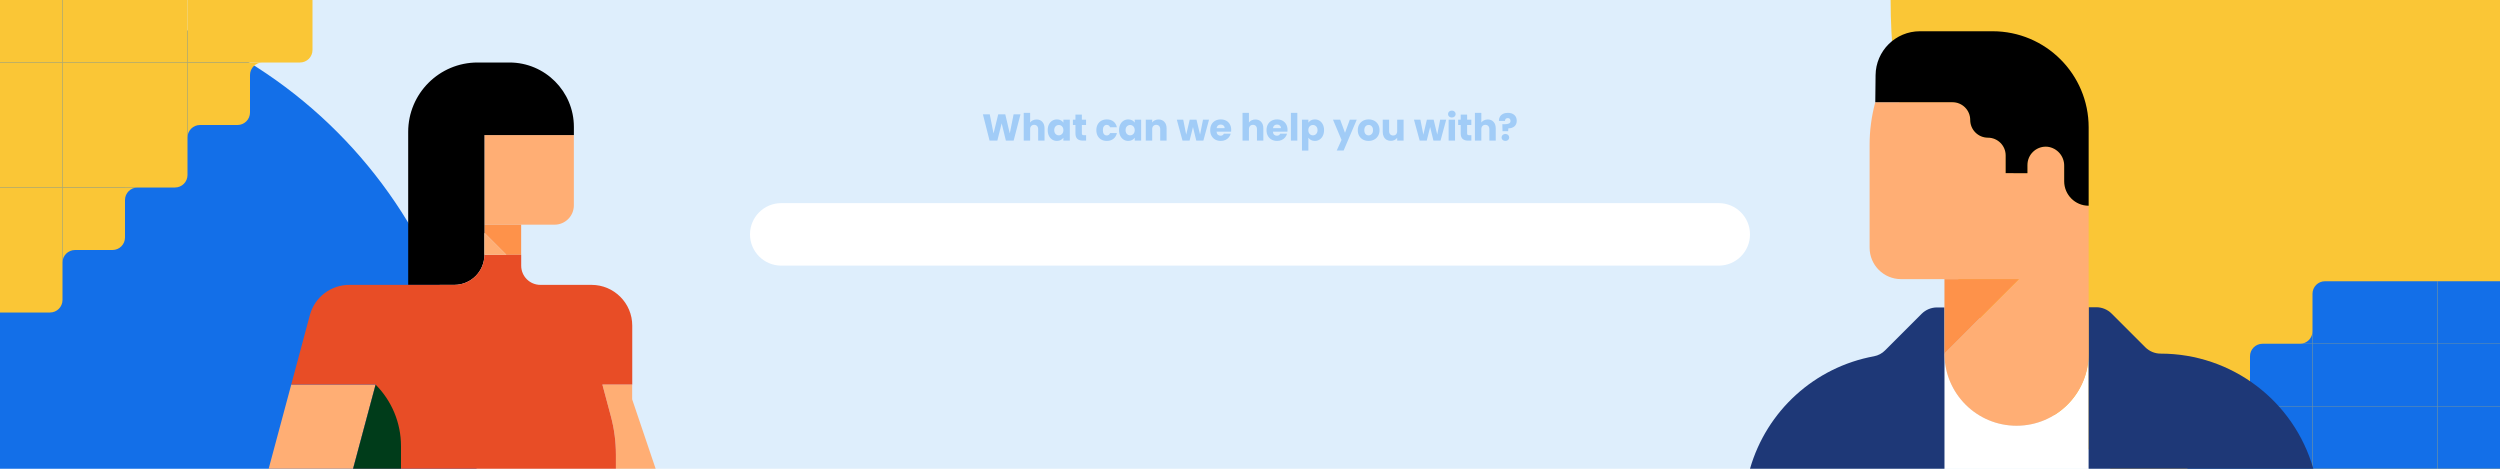
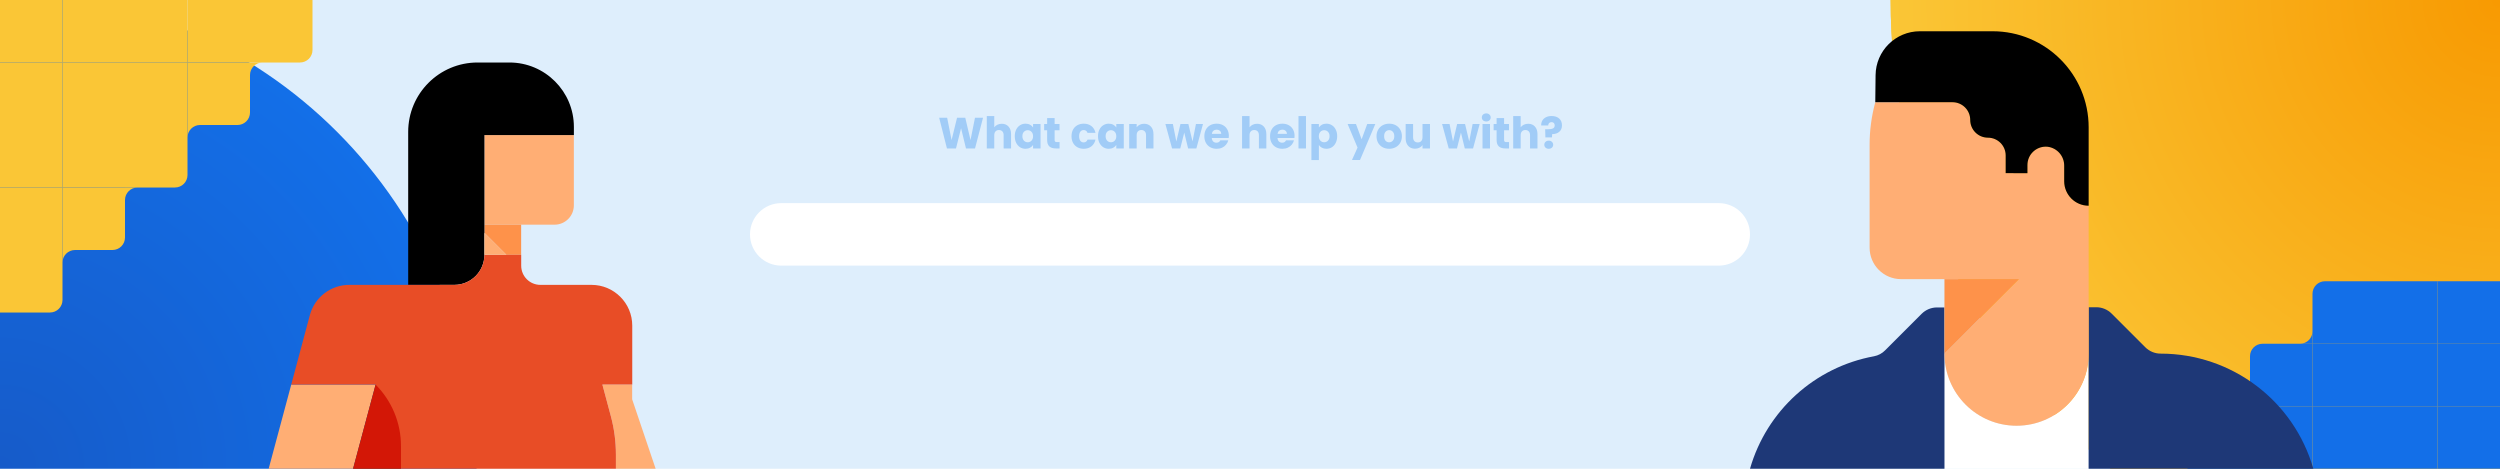
<svg xmlns="http://www.w3.org/2000/svg" width="1600" height="300" viewBox="0 0 1600 300" fill="none">
  <g clip-path="url(#clip0)">
    <rect width="1600" height="300" fill="white" />
    <rect width="1600" height="300" fill="#DEEEFC" />
    <rect x="480" y="130" width="640" height="40" rx="20" fill="white" />
    <circle cx="1600" r="390" fill="#FAC636" />
+     <circle cx="1600" r="390" fill="url(#paint0_radial)" />
    <rect x="1400" y="260" width="40" height="40" fill="#136FE8" />
    <path d="M1440 228C1440 223.582 1443.58 220 1448 220H1480V260H1440V228Z" fill="#136FE8" />
    <rect x="1480" y="220" width="40" height="40" fill="#136FE8" />
    <rect x="1520" y="220" width="40" height="40" fill="#136FE8" />
    <rect x="1560" y="220" width="40" height="40" fill="#136FE8" />
    <rect x="1480" y="260" width="40" height="40" fill="#136FE8" />
    <rect x="1520" y="260" width="40" height="40" fill="#136FE8" />
    <rect x="1560" y="260" width="40" height="40" fill="#136FE8" />
    <path d="M1480 188C1480 183.582 1483.58 180 1488 180H1520V220H1480V188Z" fill="#136FE8" />
    <rect x="1520" y="180" width="40" height="40" fill="#136FE8" />
    <rect x="1560" y="180" width="40" height="40" fill="#136FE8" />
    <rect x="1440" y="260" width="40" height="40" fill="#136FE8" />
-     <circle cy="300" r="305" fill="#136FE8" />
+     <circle cy="300" r="305" fill="url(#paint1_radial)" />
    <path d="M200 32C200 36.418 196.418 40 192 40H160V0H200V32Z" fill="#FAC636" />
    <path d="M160 72C160 76.418 156.418 80 152 80H120V40H160V72Z" fill="#FAC636" />
    <rect x="120" y="80" width="40" height="40" transform="rotate(-180 120 80)" fill="#FAC636" />
    <rect x="80" y="80" width="40" height="40" transform="rotate(-180 80 80)" fill="#FAC636" />
    <rect x="40" y="80" width="40" height="40" transform="rotate(-180 40 80)" fill="#FAC636" />
    <rect x="120" y="40" width="40" height="40" transform="rotate(-180 120 40)" fill="#FAC636" />
    <rect x="80" y="40" width="40" height="40" transform="rotate(-180 80 40)" fill="#FAC636" />
    <rect x="40" y="40" width="40" height="40" transform="rotate(-180 40 40)" fill="#FAC636" />
    <path d="M120 112C120 116.418 116.418 120 112 120H80V80H120V112Z" fill="#FAC636" />
    <rect x="80" y="120" width="40" height="40" transform="rotate(-180 80 120)" fill="#FAC636" />
    <path d="M80 152C80 156.418 76.418 160 72 160H40V120H80V152Z" fill="#FAC636" />
    <path d="M40 192C40 196.418 36.418 200 32 200H0V160H40V192Z" fill="#FAC636" />
    <rect x="40" y="120" width="40" height="40" transform="rotate(-180 40 120)" fill="#FAC636" />
    <rect x="40" y="160" width="40" height="40" transform="rotate(-180 40 160)" fill="#FAC636" />
    <rect x="160" y="40" width="40" height="40" transform="rotate(-180 160 40)" fill="#FAC636" />
    <path fill-rule="evenodd" clip-rule="evenodd" d="M310.017 86.44L367.264 86.446V131.442C367.264 138.265 361.733 143.795 354.911 143.795H333.538H310.017V86.44Z" fill="#FFAE74" />
    <path fill-rule="evenodd" clip-rule="evenodd" d="M310.017 149.039V143.795H333.538V163.063H324.043L310.017 149.039Z" fill="#FE924A" />
    <path fill-rule="evenodd" clip-rule="evenodd" d="M390.926 266.315L385.517 246.117H404.588V255.577L423.946 312.812H453.888L403.024 361.807C401.226 366.734 398.084 370.775 394.178 373.702V290.96C394.177 282.637 393.085 274.351 390.926 266.315" fill="#FFAE74" />
    <path fill-rule="evenodd" clip-rule="evenodd" d="M310.02 149.039V163.063C310.02 173.696 301.399 182.316 290.766 182.316H290.713H281.826H269.589H261.241V84.403C261.241 59.88 281.121 40 305.644 40H305.663H326.035C348.817 40 367.287 58.469 367.287 81.253V86.437H310.02V86.44V143.795V149.039Z" fill="black" />
    <path fill-rule="evenodd" clip-rule="evenodd" d="M186.404 246.118H223.463H240.387L240.38 246.151L223.381 309.629V309.63L212.185 351.448V400H168.77L160.399 352.522C160.136 351.023 160.003 349.503 160 347.981C159.994 345.661 160.297 343.348 160.9 341.109L186.404 246.118Z" fill="#FFAE74" />
    <path fill-rule="evenodd" clip-rule="evenodd" d="M240.379 246.152L240.388 246.118H223.462H186.403L198.317 201.645C201.413 190.113 211.942 182.152 223.883 182.317H269.585H269.586H281.823H290.71H290.763C301.396 182.317 310.016 173.696 310.016 163.061H324.044H333.537H333.568V170.047C333.568 176.823 339.062 182.317 345.839 182.317H378.562C392.965 182.317 404.641 193.993 404.641 208.394V246.118H404.589H385.517L390.926 266.315C393.084 274.353 394.178 282.637 394.179 290.96V373.702V380.336C394.179 389.214 386.981 396.411 378.103 396.412H377.125H377.107H340.833H272.723H239.376C239.183 396.412 238.997 396.39 238.806 396.382C230.195 396.086 223.296 389.032 223.29 380.347V380.305L223.382 309.63L240.379 246.152Z" fill="#E84D26" />
    <g style="mix-blend-mode:multiply">
-       <path fill-rule="evenodd" clip-rule="evenodd" d="M240.379 246.152C250.79 256.58 256.638 270.712 256.637 285.448V380.305C256.62 389.184 263.803 396.394 272.681 396.411C272.694 396.412 272.71 396.412 272.723 396.412H239.376C239.183 396.412 238.997 396.39 238.806 396.382C230.195 396.086 223.296 389.032 223.29 380.347V380.305L223.382 309.63L240.379 246.152Z" fill="#00C7B1" />
+       <path fill-rule="evenodd" clip-rule="evenodd" d="M240.379 246.152C250.79 256.58 256.638 270.712 256.637 285.448V380.305C256.62 389.184 263.803 396.394 272.681 396.411C272.694 396.412 272.71 396.412 272.723 396.412H239.376C239.183 396.412 238.997 396.39 238.806 396.382C230.195 396.086 223.296 389.032 223.29 380.347V380.305L223.382 309.63L240.379 246.152Z" fill="#E84D26" />
    </g>
    <path fill-rule="evenodd" clip-rule="evenodd" d="M324.044 163.062H310.017V149.038L324.044 163.062Z" fill="#FFAE74" />
    <path fill-rule="evenodd" clip-rule="evenodd" d="M1244.46 226.469C1244.54 251.885 1265.16 272.462 1290.6 272.462C1316.07 272.453 1336.71 251.806 1336.72 226.335H1336.73V299.997H1244.45V226.469H1244.46Z" fill="white" />
    <path fill-rule="evenodd" clip-rule="evenodd" d="M1199.36 228.013C1202.06 227.507 1204.55 226.183 1206.47 224.223L1229.85 200.84C1232.46 198.229 1235.99 196.759 1239.68 196.762H1244.45V226.317V226.354L1244.45 226.351C1244.45 226.39 1244.45 226.43 1244.45 226.469H1244.45V299.997H1120C1130.65 262.94 1161.33 234.994 1199.36 228.013" fill="#1E3877" />
    <path fill-rule="evenodd" clip-rule="evenodd" d="M1336.72 196.631H1341.6C1345.29 196.631 1348.83 198.095 1351.45 200.706L1373 222.26C1375.61 224.862 1379.14 226.323 1382.83 226.32C1428.26 226.335 1468.07 256.475 1480.54 300H1336.72V226.338V196.631Z" fill="#1E3877" />
    <path fill-rule="evenodd" clip-rule="evenodd" d="M1290.6 272.465C1265.16 272.465 1244.54 251.885 1244.46 226.472C1244.46 226.432 1244.46 226.393 1244.46 226.353L1292.16 178.646H1244.45H1216.68H1216.66C1205.54 178.637 1196.54 169.619 1196.55 158.502V92.579C1196.54 83.358 1197.8 74.218 1200.19 65.374V65.422H1249.58H1249.6C1255.87 65.422 1260.94 70.499 1260.94 76.763C1260.94 83.026 1266.02 88.109 1272.28 88.118C1278.55 88.118 1283.64 93.204 1283.64 99.473V110.813L1297.56 110.847V105.664C1297.56 105.253 1297.58 104.839 1297.62 104.431C1298.27 97.979 1304.02 93.273 1310.48 93.922C1316.61 94.692 1321.19 99.963 1321.08 106.15V115.996C1321.08 124.643 1328.08 131.652 1336.73 131.661V226.32V226.338C1336.72 251.809 1316.07 272.456 1290.6 272.465" fill="#FFAE74" />
    <path fill-rule="evenodd" clip-rule="evenodd" d="M1244.46 226.348H1244.45V226.315V196.76V178.645H1292.16L1244.46 226.348Z" fill="#FE924A" />
    <path fill-rule="evenodd" clip-rule="evenodd" d="M1321.08 115.998V106.152C1321.18 99.965 1316.61 94.693 1310.47 93.923C1304.02 93.275 1298.26 97.98 1297.62 104.433C1297.57 104.84 1297.56 105.254 1297.56 105.665V110.848L1283.63 110.815V99.475C1283.63 93.205 1278.55 88.119 1272.28 88.119C1266.01 88.11 1260.94 83.028 1260.94 76.764C1260.94 70.501 1255.86 65.424 1249.6 65.424H1249.58H1200.18V65.375L1200.37 48.146C1200.5 32.563 1213.17 20 1228.75 20H1275.25C1309.21 20 1336.74 47.531 1336.74 81.494V131.666C1336.74 131.666 1336.73 131.663 1336.72 131.663C1328.08 131.657 1321.08 124.644 1321.08 115.998" fill="black" />
-     <path d="M653.121 73.152L648.729 90H643.761L641.073 78.912L638.289 90H633.321L629.049 73.152H633.441L635.865 85.416L638.865 73.152H643.377L646.257 85.416L648.705 73.152H653.121ZM663.411 76.464C664.947 76.464 666.179 76.976 667.107 78C668.035 79.008 668.499 80.4 668.499 82.176V90H664.419V82.728C664.419 81.832 664.187 81.136 663.723 80.64C663.259 80.144 662.635 79.896 661.851 79.896C661.067 79.896 660.443 80.144 659.979 80.64C659.515 81.136 659.283 81.832 659.283 82.728V90H655.179V72.24H659.283V78.408C659.699 77.816 660.267 77.344 660.987 76.992C661.707 76.64 662.515 76.464 663.411 76.464ZM670.535 83.28C670.535 81.904 670.791 80.696 671.303 79.656C671.831 78.616 672.543 77.816 673.439 77.256C674.335 76.696 675.335 76.416 676.439 76.416C677.383 76.416 678.207 76.608 678.911 76.992C679.631 77.376 680.183 77.88 680.567 78.504V76.608H684.671V90H680.567V88.104C680.167 88.728 679.607 89.232 678.887 89.616C678.183 90 677.359 90.192 676.415 90.192C675.327 90.192 674.335 89.912 673.439 89.352C672.543 88.776 671.831 87.968 671.303 86.928C670.791 85.872 670.535 84.656 670.535 83.28ZM680.567 83.304C680.567 82.28 680.279 81.472 679.703 80.88C679.143 80.288 678.455 79.992 677.639 79.992C676.823 79.992 676.127 80.288 675.551 80.88C674.991 81.456 674.711 82.256 674.711 83.28C674.711 84.304 674.991 85.12 675.551 85.728C676.127 86.32 676.823 86.616 677.639 86.616C678.455 86.616 679.143 86.32 679.703 85.728C680.279 85.136 680.567 84.328 680.567 83.304ZM695.104 86.52V90H693.016C691.528 90 690.368 89.64 689.536 88.92C688.704 88.184 688.288 86.992 688.288 85.344V80.016H686.656V76.608H688.288V73.344H692.392V76.608H695.08V80.016H692.392V85.392C692.392 85.792 692.488 86.08 692.68 86.256C692.872 86.432 693.192 86.52 693.64 86.52H695.104ZM701.66 83.304C701.66 81.912 701.94 80.696 702.5 79.656C703.076 78.616 703.868 77.816 704.876 77.256C705.9 76.696 707.068 76.416 708.38 76.416C710.06 76.416 711.46 76.856 712.58 77.736C713.716 78.616 714.46 79.856 714.812 81.456H710.444C710.076 80.432 709.364 79.92 708.308 79.92C707.556 79.92 706.956 80.216 706.508 80.808C706.06 81.384 705.836 82.216 705.836 83.304C705.836 84.392 706.06 85.232 706.508 85.824C706.956 86.4 707.556 86.688 708.308 86.688C709.364 86.688 710.076 86.176 710.444 85.152H714.812C714.46 86.72 713.716 87.952 712.58 88.848C711.444 89.744 710.044 90.192 708.38 90.192C707.068 90.192 705.9 89.912 704.876 89.352C703.868 88.792 703.076 87.992 702.5 86.952C701.94 85.912 701.66 84.696 701.66 83.304ZM716.192 83.28C716.192 81.904 716.448 80.696 716.96 79.656C717.488 78.616 718.2 77.816 719.096 77.256C719.992 76.696 720.992 76.416 722.096 76.416C723.04 76.416 723.864 76.608 724.568 76.992C725.288 77.376 725.84 77.88 726.224 78.504V76.608H730.328V90H726.224V88.104C725.824 88.728 725.264 89.232 724.544 89.616C723.84 90 723.016 90.192 722.072 90.192C720.984 90.192 719.992 89.912 719.096 89.352C718.2 88.776 717.488 87.968 716.96 86.928C716.448 85.872 716.192 84.656 716.192 83.28ZM726.224 83.304C726.224 82.28 725.936 81.472 725.36 80.88C724.8 80.288 724.112 79.992 723.296 79.992C722.48 79.992 721.784 80.288 721.208 80.88C720.648 81.456 720.368 82.256 720.368 83.28C720.368 84.304 720.648 85.12 721.208 85.728C721.784 86.32 722.48 86.616 723.296 86.616C724.112 86.616 724.8 86.32 725.36 85.728C725.936 85.136 726.224 84.328 726.224 83.304ZM741.457 76.464C743.025 76.464 744.273 76.976 745.201 78C746.145 79.008 746.617 80.4 746.617 82.176V90H742.537V82.728C742.537 81.832 742.305 81.136 741.841 80.64C741.377 80.144 740.753 79.896 739.969 79.896C739.185 79.896 738.561 80.144 738.097 80.64C737.633 81.136 737.401 81.832 737.401 82.728V90H733.297V76.608H737.401V78.384C737.817 77.792 738.377 77.328 739.081 76.992C739.785 76.64 740.577 76.464 741.457 76.464ZM773.778 76.608L770.154 90H765.618L763.506 81.312L761.322 90H756.81L753.162 76.608H757.266L759.162 86.184L761.418 76.608H765.762L768.042 86.136L769.914 76.608H773.778ZM787.967 83.088C787.967 83.472 787.943 83.872 787.895 84.288H778.607C778.671 85.12 778.935 85.76 779.399 86.208C779.879 86.64 780.463 86.856 781.151 86.856C782.175 86.856 782.887 86.424 783.287 85.56H787.655C787.431 86.44 787.023 87.232 786.431 87.936C785.855 88.64 785.127 89.192 784.247 89.592C783.367 89.992 782.383 90.192 781.295 90.192C779.983 90.192 778.815 89.912 777.791 89.352C776.767 88.792 775.967 87.992 775.391 86.952C774.815 85.912 774.527 84.696 774.527 83.304C774.527 81.912 774.807 80.696 775.367 79.656C775.943 78.616 776.743 77.816 777.767 77.256C778.791 76.696 779.967 76.416 781.295 76.416C782.591 76.416 783.743 76.688 784.751 77.232C785.759 77.776 786.543 78.552 787.103 79.56C787.679 80.568 787.967 81.744 787.967 83.088ZM783.767 82.008C783.767 81.304 783.527 80.744 783.047 80.328C782.567 79.912 781.967 79.704 781.247 79.704C780.559 79.704 779.975 79.904 779.495 80.304C779.031 80.704 778.743 81.272 778.631 82.008H783.767ZM803.45 76.464C804.986 76.464 806.218 76.976 807.146 78C808.074 79.008 808.538 80.4 808.538 82.176V90H804.458V82.728C804.458 81.832 804.226 81.136 803.762 80.64C803.298 80.144 802.674 79.896 801.89 79.896C801.106 79.896 800.482 80.144 800.018 80.64C799.554 81.136 799.322 81.832 799.322 82.728V90H795.218V72.24H799.322V78.408C799.738 77.816 800.306 77.344 801.026 76.992C801.746 76.64 802.554 76.464 803.45 76.464ZM824.014 83.088C824.014 83.472 823.99 83.872 823.942 84.288H814.654C814.718 85.12 814.982 85.76 815.446 86.208C815.926 86.64 816.51 86.856 817.198 86.856C818.222 86.856 818.934 86.424 819.334 85.56H823.702C823.478 86.44 823.07 87.232 822.478 87.936C821.902 88.64 821.174 89.192 820.294 89.592C819.414 89.992 818.43 90.192 817.342 90.192C816.03 90.192 814.862 89.912 813.838 89.352C812.814 88.792 812.014 87.992 811.438 86.952C810.862 85.912 810.574 84.696 810.574 83.304C810.574 81.912 810.854 80.696 811.414 79.656C811.99 78.616 812.79 77.816 813.814 77.256C814.838 76.696 816.014 76.416 817.342 76.416C818.638 76.416 819.79 76.688 820.798 77.232C821.806 77.776 822.59 78.552 823.15 79.56C823.726 80.568 824.014 81.744 824.014 83.088ZM819.814 82.008C819.814 81.304 819.574 80.744 819.094 80.328C818.614 79.912 818.014 79.704 817.294 79.704C816.606 79.704 816.022 79.904 815.542 80.304C815.078 80.704 814.79 81.272 814.678 82.008H819.814ZM830.283 72.24V90H826.179V72.24H830.283ZM837.362 78.504C837.762 77.88 838.314 77.376 839.018 76.992C839.722 76.608 840.546 76.416 841.49 76.416C842.594 76.416 843.594 76.696 844.49 77.256C845.386 77.816 846.09 78.616 846.602 79.656C847.13 80.696 847.394 81.904 847.394 83.28C847.394 84.656 847.13 85.872 846.602 86.928C846.09 87.968 845.386 88.776 844.49 89.352C843.594 89.912 842.594 90.192 841.49 90.192C840.562 90.192 839.738 90 839.018 89.616C838.314 89.232 837.762 88.736 837.362 88.128V96.384H833.258V76.608H837.362V78.504ZM843.218 83.28C843.218 82.256 842.93 81.456 842.354 80.88C841.794 80.288 841.098 79.992 840.266 79.992C839.45 79.992 838.754 80.288 838.178 80.88C837.618 81.472 837.338 82.28 837.338 83.304C837.338 84.328 837.618 85.136 838.178 85.728C838.754 86.32 839.45 86.616 840.266 86.616C841.082 86.616 841.778 86.32 842.354 85.728C842.93 85.12 843.218 84.304 843.218 83.28ZM868.313 76.608L859.913 96.36H855.497L858.569 89.544L853.121 76.608H857.705L860.801 84.984L863.873 76.608H868.313ZM875.893 90.192C874.581 90.192 873.397 89.912 872.341 89.352C871.301 88.792 870.477 87.992 869.869 86.952C869.277 85.912 868.981 84.696 868.981 83.304C868.981 81.928 869.285 80.72 869.893 79.68C870.501 78.624 871.333 77.816 872.389 77.256C873.445 76.696 874.629 76.416 875.941 76.416C877.253 76.416 878.437 76.696 879.493 77.256C880.549 77.816 881.381 78.624 881.989 79.68C882.597 80.72 882.901 81.928 882.901 83.304C882.901 84.68 882.589 85.896 881.965 86.952C881.357 87.992 880.517 88.792 879.445 89.352C878.389 89.912 877.205 90.192 875.893 90.192ZM875.893 86.64C876.677 86.64 877.341 86.352 877.885 85.776C878.445 85.2 878.725 84.376 878.725 83.304C878.725 82.232 878.453 81.408 877.909 80.832C877.381 80.256 876.725 79.968 875.941 79.968C875.141 79.968 874.477 80.256 873.949 80.832C873.421 81.392 873.157 82.216 873.157 83.304C873.157 84.376 873.413 85.2 873.925 85.776C874.453 86.352 875.109 86.64 875.893 86.64ZM898.302 76.608V90H894.198V88.176C893.782 88.768 893.214 89.248 892.494 89.616C891.79 89.968 891.006 90.144 890.142 90.144C889.118 90.144 888.214 89.92 887.43 89.472C886.646 89.008 886.038 88.344 885.606 87.48C885.174 86.616 884.958 85.6 884.958 84.432V76.608H889.038V83.88C889.038 84.776 889.27 85.472 889.734 85.968C890.198 86.464 890.822 86.712 891.606 86.712C892.406 86.712 893.038 86.464 893.502 85.968C893.966 85.472 894.198 84.776 894.198 83.88V76.608H898.302ZM925.56 76.608L921.936 90H917.4L915.288 81.312L913.104 90H908.592L904.944 76.608H909.048L910.944 86.184L913.2 76.608H917.544L919.824 86.136L921.696 76.608H925.56ZM929.189 75.216C928.469 75.216 927.877 75.008 927.413 74.592C926.965 74.16 926.741 73.632 926.741 73.008C926.741 72.368 926.965 71.84 927.413 71.424C927.877 70.992 928.469 70.776 929.189 70.776C929.893 70.776 930.469 70.992 930.917 71.424C931.381 71.84 931.613 72.368 931.613 73.008C931.613 73.632 931.381 74.16 930.917 74.592C930.469 75.008 929.893 75.216 929.189 75.216ZM931.229 76.608V90H927.125V76.608H931.229ZM941.667 86.52V90H939.579C938.091 90 936.931 89.64 936.099 88.92C935.267 88.184 934.851 86.992 934.851 85.344V80.016H933.219V76.608H934.851V73.344H938.955V76.608H941.643V80.016H938.955V85.392C938.955 85.792 939.051 86.08 939.243 86.256C939.435 86.432 939.755 86.52 940.203 86.52H941.667ZM952.185 76.464C953.721 76.464 954.953 76.976 955.881 78C956.809 79.008 957.273 80.4 957.273 82.176V90H953.193V82.728C953.193 81.832 952.961 81.136 952.497 80.64C952.033 80.144 951.409 79.896 950.625 79.896C949.841 79.896 949.217 80.144 948.753 80.64C948.289 81.136 948.057 81.832 948.057 82.728V90H943.953V72.24H948.057V78.408C948.473 77.816 949.041 77.344 949.761 76.992C950.481 76.64 951.289 76.464 952.185 76.464ZM965.045 72.216C966.757 72.216 968.125 72.664 969.149 73.56C970.189 74.456 970.709 75.72 970.709 77.352C970.709 78.856 970.213 80.032 969.221 80.88C968.245 81.712 966.949 82.136 965.333 82.152L965.213 83.952H961.613L961.493 79.488H962.933C964.165 79.488 965.101 79.336 965.741 79.032C966.397 78.728 966.725 78.176 966.725 77.376C966.725 76.816 966.573 76.376 966.269 76.056C965.965 75.736 965.541 75.576 964.997 75.576C964.421 75.576 963.973 75.744 963.653 76.08C963.333 76.4 963.173 76.84 963.173 77.4H959.309C959.277 76.424 959.477 75.544 959.909 74.76C960.357 73.976 961.013 73.36 961.877 72.912C962.757 72.448 963.813 72.216 965.045 72.216ZM963.461 90.192C962.741 90.192 962.149 89.984 961.685 89.568C961.237 89.136 961.013 88.608 961.013 87.984C961.013 87.344 961.237 86.808 961.685 86.376C962.149 85.944 962.741 85.728 963.461 85.728C964.165 85.728 964.741 85.944 965.189 86.376C965.653 86.808 965.885 87.344 965.885 87.984C965.885 88.608 965.653 89.136 965.189 89.568C964.741 89.984 964.165 90.192 963.461 90.192Z" fill="#A1CCF7" />
+     <path d="M629.141 75.344L624.017 95H618.221L615.085 82.064L611.837 95H606.041L601.057 75.344H606.181L609.009 89.652L612.509 75.344H617.773L621.133 89.652L623.989 75.344H629.141ZM641.147 79.208C642.939 79.208 644.376 79.805 645.459 81C646.541 82.176 647.083 83.8 647.083 85.872V95H642.323V86.516C642.323 85.471 642.052 84.659 641.511 84.08C640.969 83.501 640.241 83.212 639.327 83.212C638.412 83.212 637.684 83.501 637.143 84.08C636.601 84.659 636.331 85.471 636.331 86.516V95H631.543V74.28H636.331V81.476C636.816 80.785 637.479 80.235 638.319 79.824C639.159 79.413 640.101 79.208 641.147 79.208ZM649.458 87.16C649.458 85.555 649.756 84.145 650.354 82.932C650.97 81.719 651.8 80.785 652.846 80.132C653.891 79.479 655.058 79.152 656.346 79.152C657.447 79.152 658.408 79.376 659.23 79.824C660.07 80.272 660.714 80.86 661.162 81.588V79.376H665.95V95H661.162V92.788C660.695 93.516 660.042 94.104 659.202 94.552C658.38 95 657.419 95.224 656.318 95.224C655.048 95.224 653.891 94.897 652.846 94.244C651.8 93.572 650.97 92.629 650.354 91.416C649.756 90.184 649.458 88.765 649.458 87.16ZM661.162 87.188C661.162 85.993 660.826 85.051 660.154 84.36C659.5 83.669 658.698 83.324 657.746 83.324C656.794 83.324 655.982 83.669 655.31 84.36C654.656 85.032 654.33 85.965 654.33 87.16C654.33 88.355 654.656 89.307 655.31 90.016C655.982 90.707 656.794 91.052 657.746 91.052C658.698 91.052 659.5 90.707 660.154 90.016C660.826 89.325 661.162 88.383 661.162 87.188ZM678.122 90.94V95H675.686C673.95 95 672.596 94.58 671.626 93.74C670.655 92.881 670.17 91.491 670.17 89.568V83.352H668.266V79.376H670.17V75.568H674.958V79.376H678.094V83.352H674.958V89.624C674.958 90.091 675.07 90.427 675.294 90.632C675.518 90.837 675.891 90.94 676.414 90.94H678.122ZM685.77 87.188C685.77 85.564 686.097 84.145 686.75 82.932C687.422 81.719 688.346 80.785 689.522 80.132C690.717 79.479 692.08 79.152 693.61 79.152C695.57 79.152 697.204 79.665 698.51 80.692C699.836 81.719 700.704 83.165 701.114 85.032H696.018C695.589 83.837 694.758 83.24 693.526 83.24C692.649 83.24 691.949 83.585 691.426 84.276C690.904 84.948 690.642 85.919 690.642 87.188C690.642 88.457 690.904 89.437 691.426 90.128C691.949 90.8 692.649 91.136 693.526 91.136C694.758 91.136 695.589 90.539 696.018 89.344H701.114C700.704 91.173 699.836 92.611 698.51 93.656C697.185 94.701 695.552 95.224 693.61 95.224C692.08 95.224 690.717 94.897 689.522 94.244C688.346 93.591 687.422 92.657 686.75 91.444C686.097 90.231 685.77 88.812 685.77 87.188ZM702.723 87.16C702.723 85.555 703.022 84.145 703.619 82.932C704.235 81.719 705.066 80.785 706.111 80.132C707.157 79.479 708.323 79.152 709.611 79.152C710.713 79.152 711.674 79.376 712.495 79.824C713.335 80.272 713.979 80.86 714.427 81.588V79.376H719.215V95H714.427V92.788C713.961 93.516 713.307 94.104 712.467 94.552C711.646 95 710.685 95.224 709.583 95.224C708.314 95.224 707.157 94.897 706.111 94.244C705.066 93.572 704.235 92.629 703.619 91.416C703.022 90.184 702.723 88.765 702.723 87.16ZM714.427 87.188C714.427 85.993 714.091 85.051 713.419 84.36C712.766 83.669 711.963 83.324 711.011 83.324C710.059 83.324 709.247 83.669 708.575 84.36C707.922 85.032 707.595 85.965 707.595 87.16C707.595 88.355 707.922 89.307 708.575 90.016C709.247 90.707 710.059 91.052 711.011 91.052C711.963 91.052 712.766 90.707 713.419 90.016C714.091 89.325 714.427 88.383 714.427 87.188ZM732.199 79.208C734.029 79.208 735.485 79.805 736.567 81C737.669 82.176 738.219 83.8 738.219 85.872V95H733.459V86.516C733.459 85.471 733.189 84.659 732.647 84.08C732.106 83.501 731.378 83.212 730.463 83.212C729.549 83.212 728.821 83.501 728.279 84.08C727.738 84.659 727.467 85.471 727.467 86.516V95H722.679V79.376H727.467V81.448C727.953 80.757 728.606 80.216 729.427 79.824C730.249 79.413 731.173 79.208 732.199 79.208ZM769.908 79.376L765.68 95H760.388L757.924 84.864L755.376 95H750.112L745.856 79.376H750.644L752.856 90.548L755.488 79.376H760.556L763.216 90.492L765.4 79.376H769.908ZM786.462 86.936C786.462 87.384 786.434 87.851 786.378 88.336H775.542C775.617 89.307 775.925 90.053 776.466 90.576C777.026 91.08 777.707 91.332 778.51 91.332C779.705 91.332 780.535 90.828 781.002 89.82H786.098C785.837 90.847 785.361 91.771 784.67 92.592C783.998 93.413 783.149 94.057 782.122 94.524C781.095 94.991 779.947 95.224 778.678 95.224C777.147 95.224 775.785 94.897 774.59 94.244C773.395 93.591 772.462 92.657 771.79 91.444C771.118 90.231 770.782 88.812 770.782 87.188C770.782 85.564 771.109 84.145 771.762 82.932C772.434 81.719 773.367 80.785 774.562 80.132C775.757 79.479 777.129 79.152 778.678 79.152C780.19 79.152 781.534 79.469 782.71 80.104C783.886 80.739 784.801 81.644 785.454 82.82C786.126 83.996 786.462 85.368 786.462 86.936ZM781.562 85.676C781.562 84.855 781.282 84.201 780.722 83.716C780.162 83.231 779.462 82.988 778.622 82.988C777.819 82.988 777.138 83.221 776.578 83.688C776.037 84.155 775.701 84.817 775.57 85.676H781.562ZM804.526 79.208C806.318 79.208 807.755 79.805 808.838 81C809.92 82.176 810.462 83.8 810.462 85.872V95H805.702V86.516C805.702 85.471 805.431 84.659 804.89 84.08C804.348 83.501 803.62 83.212 802.706 83.212C801.791 83.212 801.063 83.501 800.522 84.08C799.98 84.659 799.71 85.471 799.71 86.516V95H794.922V74.28H799.71V81.476C800.195 80.785 800.858 80.235 801.698 79.824C802.538 79.413 803.48 79.208 804.526 79.208ZM828.517 86.936C828.517 87.384 828.489 87.851 828.433 88.336H817.597C817.671 89.307 817.979 90.053 818.521 90.576C819.081 91.08 819.762 91.332 820.565 91.332C821.759 91.332 822.59 90.828 823.057 89.82H828.153C827.891 90.847 827.415 91.771 826.725 92.592C826.053 93.413 825.203 94.057 824.177 94.524C823.15 94.991 822.002 95.224 820.733 95.224C819.202 95.224 817.839 94.897 816.645 94.244C815.45 93.591 814.517 92.657 813.845 91.444C813.173 90.231 812.837 88.812 812.837 87.188C812.837 85.564 813.163 84.145 813.817 82.932C814.489 81.719 815.422 80.785 816.617 80.132C817.811 79.479 819.183 79.152 820.733 79.152C822.245 79.152 823.589 79.469 824.765 80.104C825.941 80.739 826.855 81.644 827.509 82.82C828.181 83.996 828.517 85.368 828.517 86.936ZM823.617 85.676C823.617 84.855 823.337 84.201 822.777 83.716C822.217 83.231 821.517 82.988 820.677 82.988C819.874 82.988 819.193 83.221 818.633 83.688C818.091 84.155 817.755 84.817 817.625 85.676H823.617ZM835.831 74.28V95H831.043V74.28H835.831ZM844.088 81.588C844.555 80.86 845.199 80.272 846.02 79.824C846.842 79.376 847.803 79.152 848.904 79.152C850.192 79.152 851.359 79.479 852.404 80.132C853.45 80.785 854.271 81.719 854.868 82.932C855.484 84.145 855.792 85.555 855.792 87.16C855.792 88.765 855.484 90.184 854.868 91.416C854.271 92.629 853.45 93.572 852.404 94.244C851.359 94.897 850.192 95.224 848.904 95.224C847.822 95.224 846.86 95 846.02 94.552C845.199 94.104 844.555 93.525 844.088 92.816V102.448H839.3V79.376H844.088V81.588ZM850.92 87.16C850.92 85.965 850.584 85.032 849.912 84.36C849.259 83.669 848.447 83.324 847.476 83.324C846.524 83.324 845.712 83.669 845.04 84.36C844.387 85.051 844.06 85.993 844.06 87.188C844.06 88.383 844.387 89.325 845.04 90.016C845.712 90.707 846.524 91.052 847.476 91.052C848.428 91.052 849.24 90.707 849.912 90.016C850.584 89.307 850.92 88.355 850.92 87.16ZM880.198 79.376L870.398 102.42H865.246L868.83 94.468L862.474 79.376H867.822L871.434 89.148L875.018 79.376H880.198ZM889.041 95.224C887.511 95.224 886.129 94.897 884.897 94.244C883.684 93.591 882.723 92.657 882.013 91.444C881.323 90.231 880.977 88.812 880.977 87.188C880.977 85.583 881.332 84.173 882.041 82.96C882.751 81.728 883.721 80.785 884.953 80.132C886.185 79.479 887.567 79.152 889.097 79.152C890.628 79.152 892.009 79.479 893.241 80.132C894.473 80.785 895.444 81.728 896.153 82.96C896.863 84.173 897.217 85.583 897.217 87.188C897.217 88.793 896.853 90.212 896.125 91.444C895.416 92.657 894.436 93.591 893.185 94.244C891.953 94.897 890.572 95.224 889.041 95.224ZM889.041 91.08C889.956 91.08 890.731 90.744 891.365 90.072C892.019 89.4 892.345 88.439 892.345 87.188C892.345 85.937 892.028 84.976 891.393 84.304C890.777 83.632 890.012 83.296 889.097 83.296C888.164 83.296 887.389 83.632 886.773 84.304C886.157 84.957 885.849 85.919 885.849 87.188C885.849 88.439 886.148 89.4 886.745 90.072C887.361 90.744 888.127 91.08 889.041 91.08ZM915.185 79.376V95H910.397V92.872C909.912 93.563 909.249 94.123 908.409 94.552C907.588 94.963 906.673 95.168 905.665 95.168C904.471 95.168 903.416 94.907 902.501 94.384C901.587 93.843 900.877 93.068 900.373 92.06C899.869 91.052 899.617 89.867 899.617 88.504V79.376H904.377V87.86C904.377 88.905 904.648 89.717 905.189 90.296C905.731 90.875 906.459 91.164 907.373 91.164C908.307 91.164 909.044 90.875 909.585 90.296C910.127 89.717 910.397 88.905 910.397 87.86V79.376H915.185ZM946.986 79.376L942.758 95H937.466L935.002 84.864L932.454 95H927.19L922.934 79.376H927.722L929.934 90.548L932.566 79.376H937.634L940.294 90.492L942.478 79.376H946.986ZM951.22 77.752C950.38 77.752 949.69 77.509 949.148 77.024C948.626 76.52 948.364 75.904 948.364 75.176C948.364 74.429 948.626 73.813 949.148 73.328C949.69 72.824 950.38 72.572 951.22 72.572C952.042 72.572 952.714 72.824 953.236 73.328C953.778 73.813 954.048 74.429 954.048 75.176C954.048 75.904 953.778 76.52 953.236 77.024C952.714 77.509 952.042 77.752 951.22 77.752ZM953.6 79.376V95H948.812V79.376H953.6ZM965.778 90.94V95H963.342C961.606 95 960.253 94.58 959.282 93.74C958.311 92.881 957.826 91.491 957.826 89.568V83.352H955.922V79.376H957.826V75.568H962.614V79.376H965.75V83.352H962.614V89.624C962.614 90.091 962.726 90.427 962.95 90.632C963.174 90.837 963.547 90.94 964.07 90.94H965.778ZM978.049 79.208C979.841 79.208 981.278 79.805 982.361 81C983.444 82.176 983.985 83.8 983.985 85.872V95H979.225V86.516C979.225 85.471 978.954 84.659 978.413 84.08C977.872 83.501 977.144 83.212 976.229 83.212C975.314 83.212 974.586 83.501 974.045 84.08C973.504 84.659 973.233 85.471 973.233 86.516V95H968.445V74.28H973.233V81.476C973.718 80.785 974.381 80.235 975.221 79.824C976.061 79.413 977.004 79.208 978.049 79.208ZM993.052 74.252C995.05 74.252 996.646 74.775 997.84 75.82C999.054 76.865 999.66 78.34 999.66 80.244C999.66 81.999 999.082 83.371 997.924 84.36C996.786 85.331 995.274 85.825 993.388 85.844L993.248 87.944H989.048L988.908 82.736H990.588C992.026 82.736 993.118 82.559 993.864 82.204C994.63 81.849 995.012 81.205 995.012 80.272C995.012 79.619 994.835 79.105 994.48 78.732C994.126 78.359 993.631 78.172 992.996 78.172C992.324 78.172 991.802 78.368 991.428 78.76C991.055 79.133 990.868 79.647 990.868 80.3H986.36C986.323 79.161 986.556 78.135 987.06 77.22C987.583 76.305 988.348 75.587 989.356 75.064C990.383 74.523 991.615 74.252 993.052 74.252ZM991.204 95.224C990.364 95.224 989.674 94.981 989.132 94.496C988.61 93.992 988.348 93.376 988.348 92.648C988.348 91.901 988.61 91.276 989.132 90.772C989.674 90.268 990.364 90.016 991.204 90.016C992.026 90.016 992.698 90.268 993.22 90.772C993.762 91.276 994.032 91.901 994.032 92.648C994.032 93.376 993.762 93.992 993.22 94.496C992.698 94.981 992.026 95.224 991.204 95.224Z" fill="#A1CCF7" />
    <g clip-path="url(#clip1)">
      <path d="M40 168C40 163.6 43.6 160 48 160L40 160L40 168Z" fill="#FAC636" />
    </g>
    <g clip-path="url(#clip2)">
      <path d="M80 128C80 123.6 83.6 120 88 120L80 120L80 128Z" fill="#FAC636" />
    </g>
    <g clip-path="url(#clip3)">
      <path d="M120 88C120 83.6 123.6 80 128 80L120 80L120 88Z" fill="#FAC636" />
    </g>
    <g clip-path="url(#clip4)">
      <path d="M160 48C160 43.6 163.6 40 168 40L160 40L160 48Z" fill="#FAC636" />
    </g>
    <g clip-path="url(#clip5)">
      <path d="M1480 212C1480 216.4 1476.4 220 1472 220L1480 220L1480 212Z" fill="#136FE8" />
    </g>
  </g>
  <defs>
+     <radialGradient id="paint0_radial" cx="0" cy="0" r="1" gradientUnits="userSpaceOnUse" gradientTransform="translate(1600) rotate(90) scale(390)">
+       <stop stop-color="#F89A02" />
+       <stop offset="1" stop-color="#FAC636" />
+     </radialGradient>
+     <radialGradient id="paint1_radial" cx="0" cy="0" r="1" gradientUnits="userSpaceOnUse" gradientTransform="translate(0 300) rotate(90) scale(305)">
+       <stop stop-color="#165BC9" />
+       <stop offset="1" stop-color="#136FE8" />
+     </radialGradient>
    <clipPath id="clip0">
      <rect width="1600" height="300" fill="white" />
    </clipPath>
    <clipPath id="clip1">
      <rect width="8" height="8" fill="white" transform="translate(40 168) rotate(-90)" />
    </clipPath>
    <clipPath id="clip2">
      <rect width="8" height="8" fill="white" transform="translate(80 128) rotate(-90)" />
    </clipPath>
    <clipPath id="clip3">
      <rect width="8" height="8" fill="white" transform="translate(120 88) rotate(-90)" />
    </clipPath>
    <clipPath id="clip4">
      <rect width="8" height="8" fill="white" transform="translate(160 48) rotate(-90)" />
    </clipPath>
    <clipPath id="clip5">
      <rect width="8" height="8" fill="white" transform="translate(1480 212) rotate(90)" />
    </clipPath>
  </defs>
</svg>
